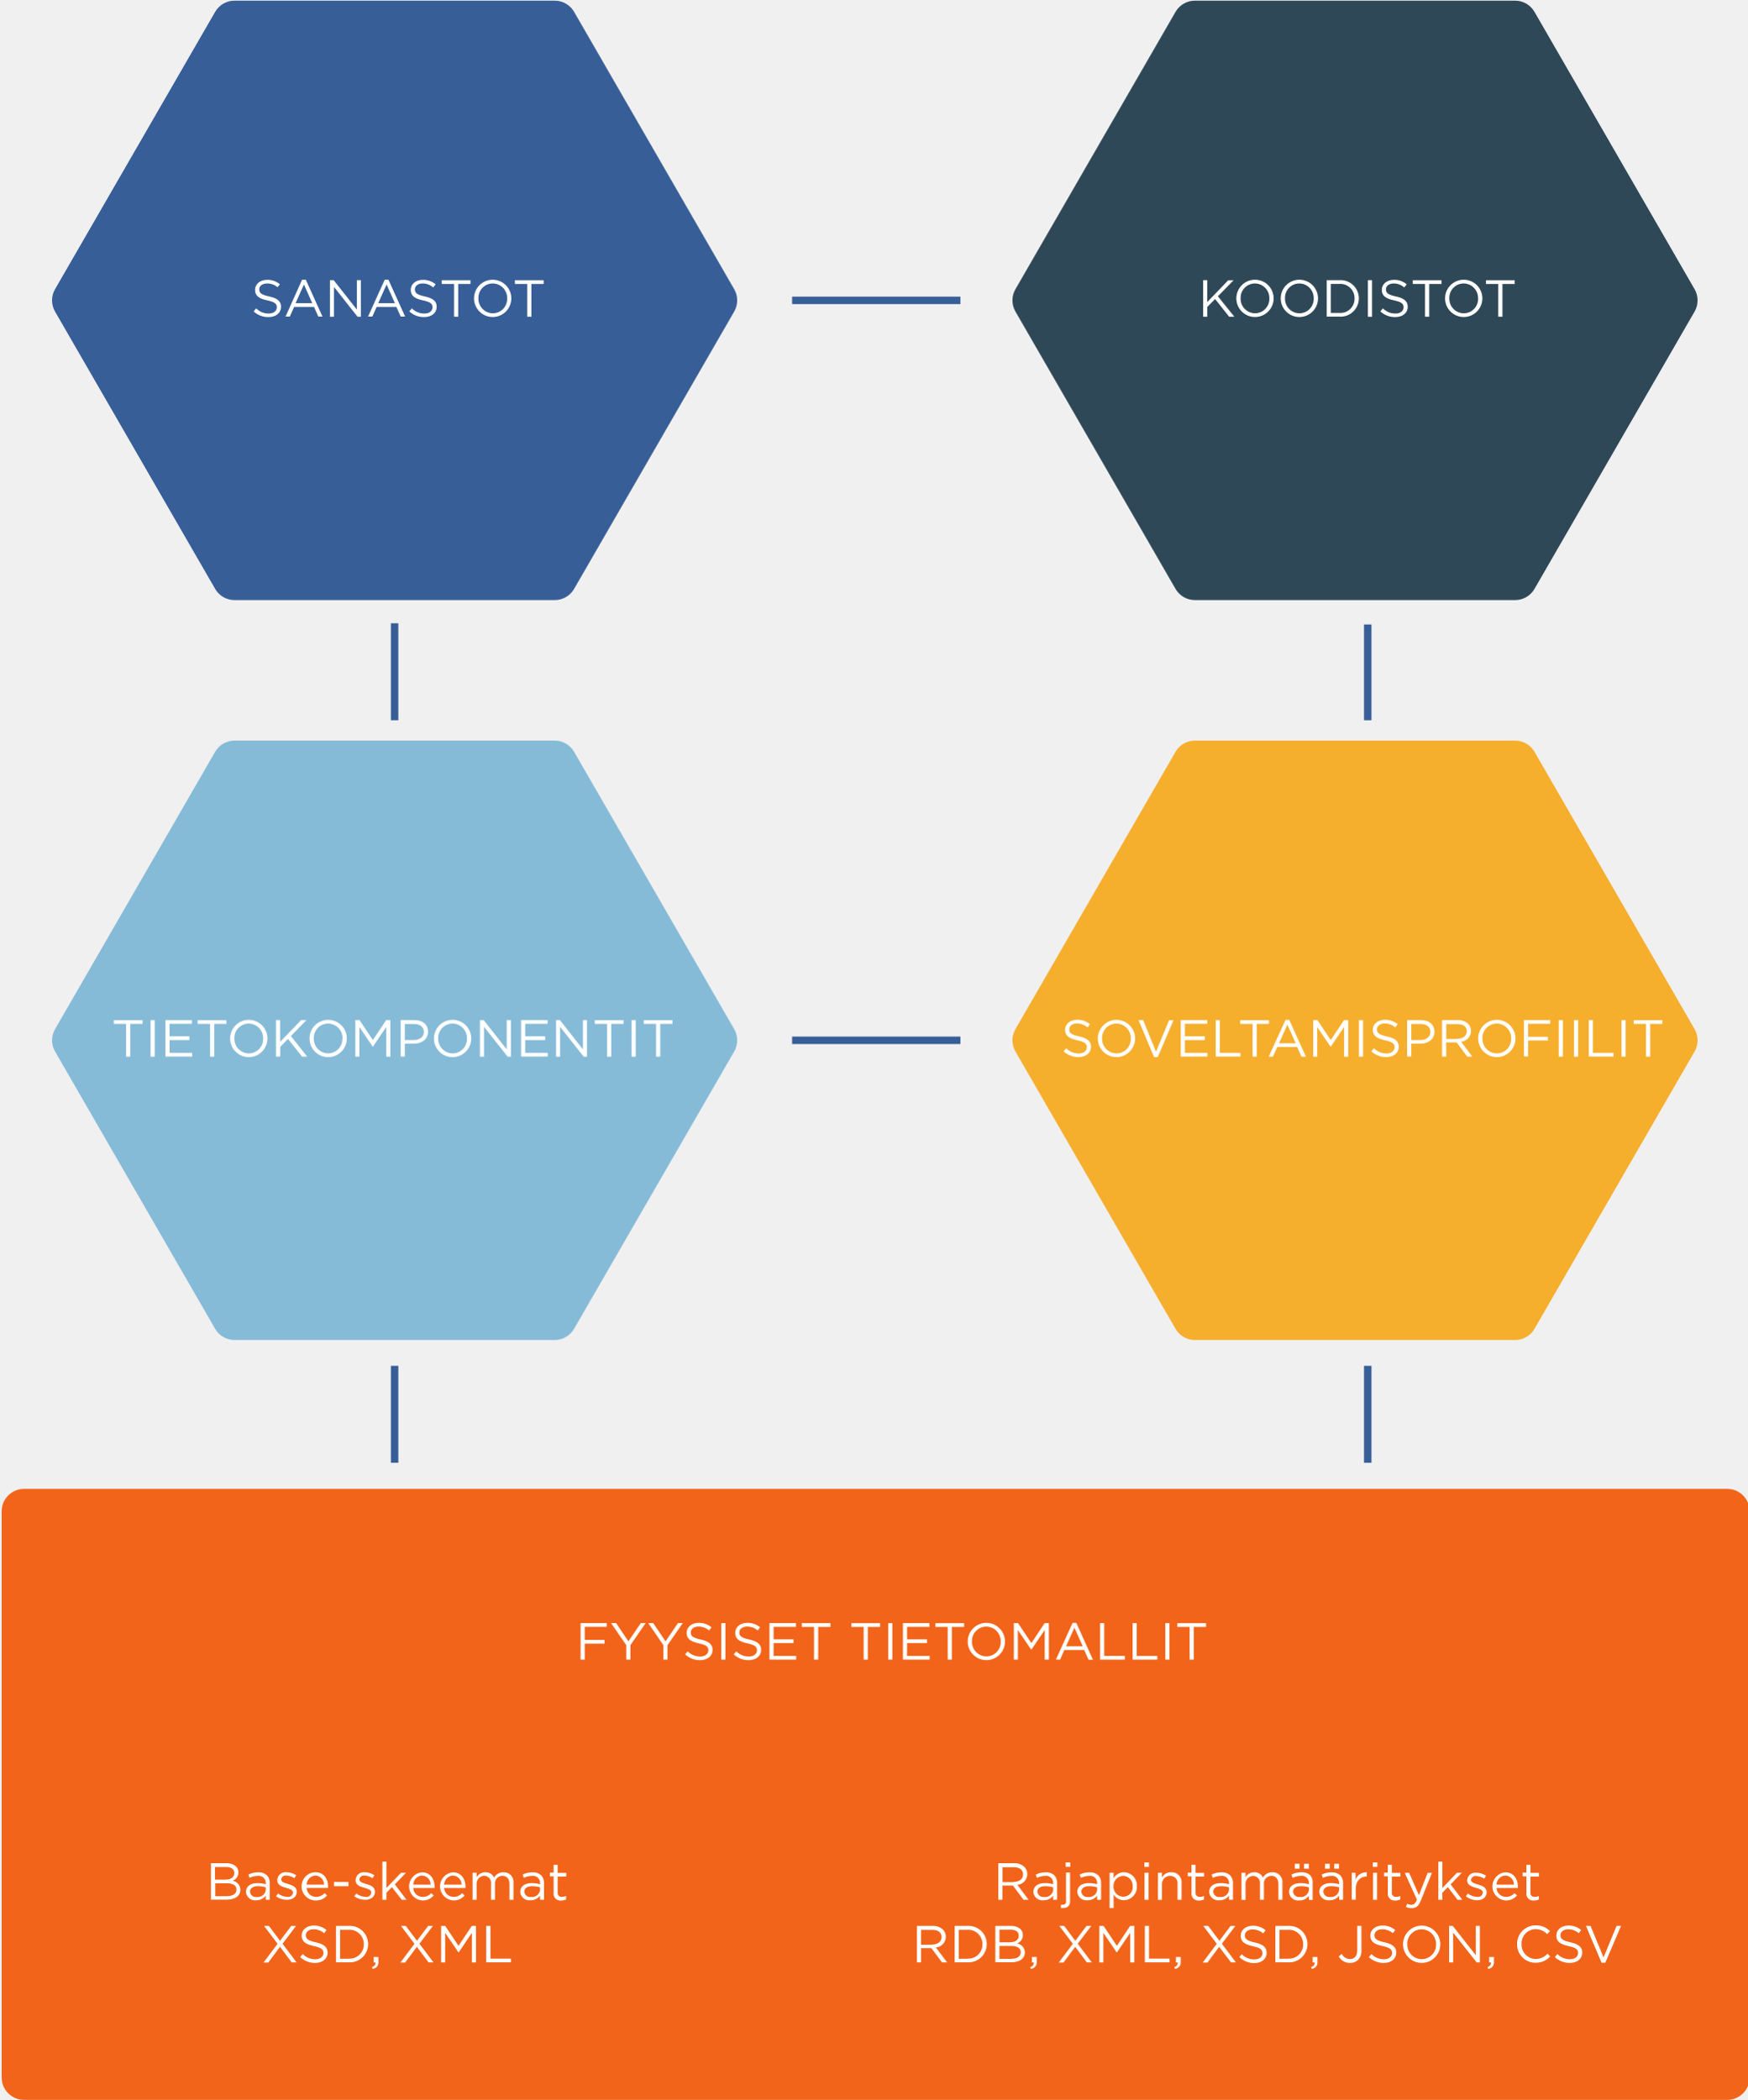
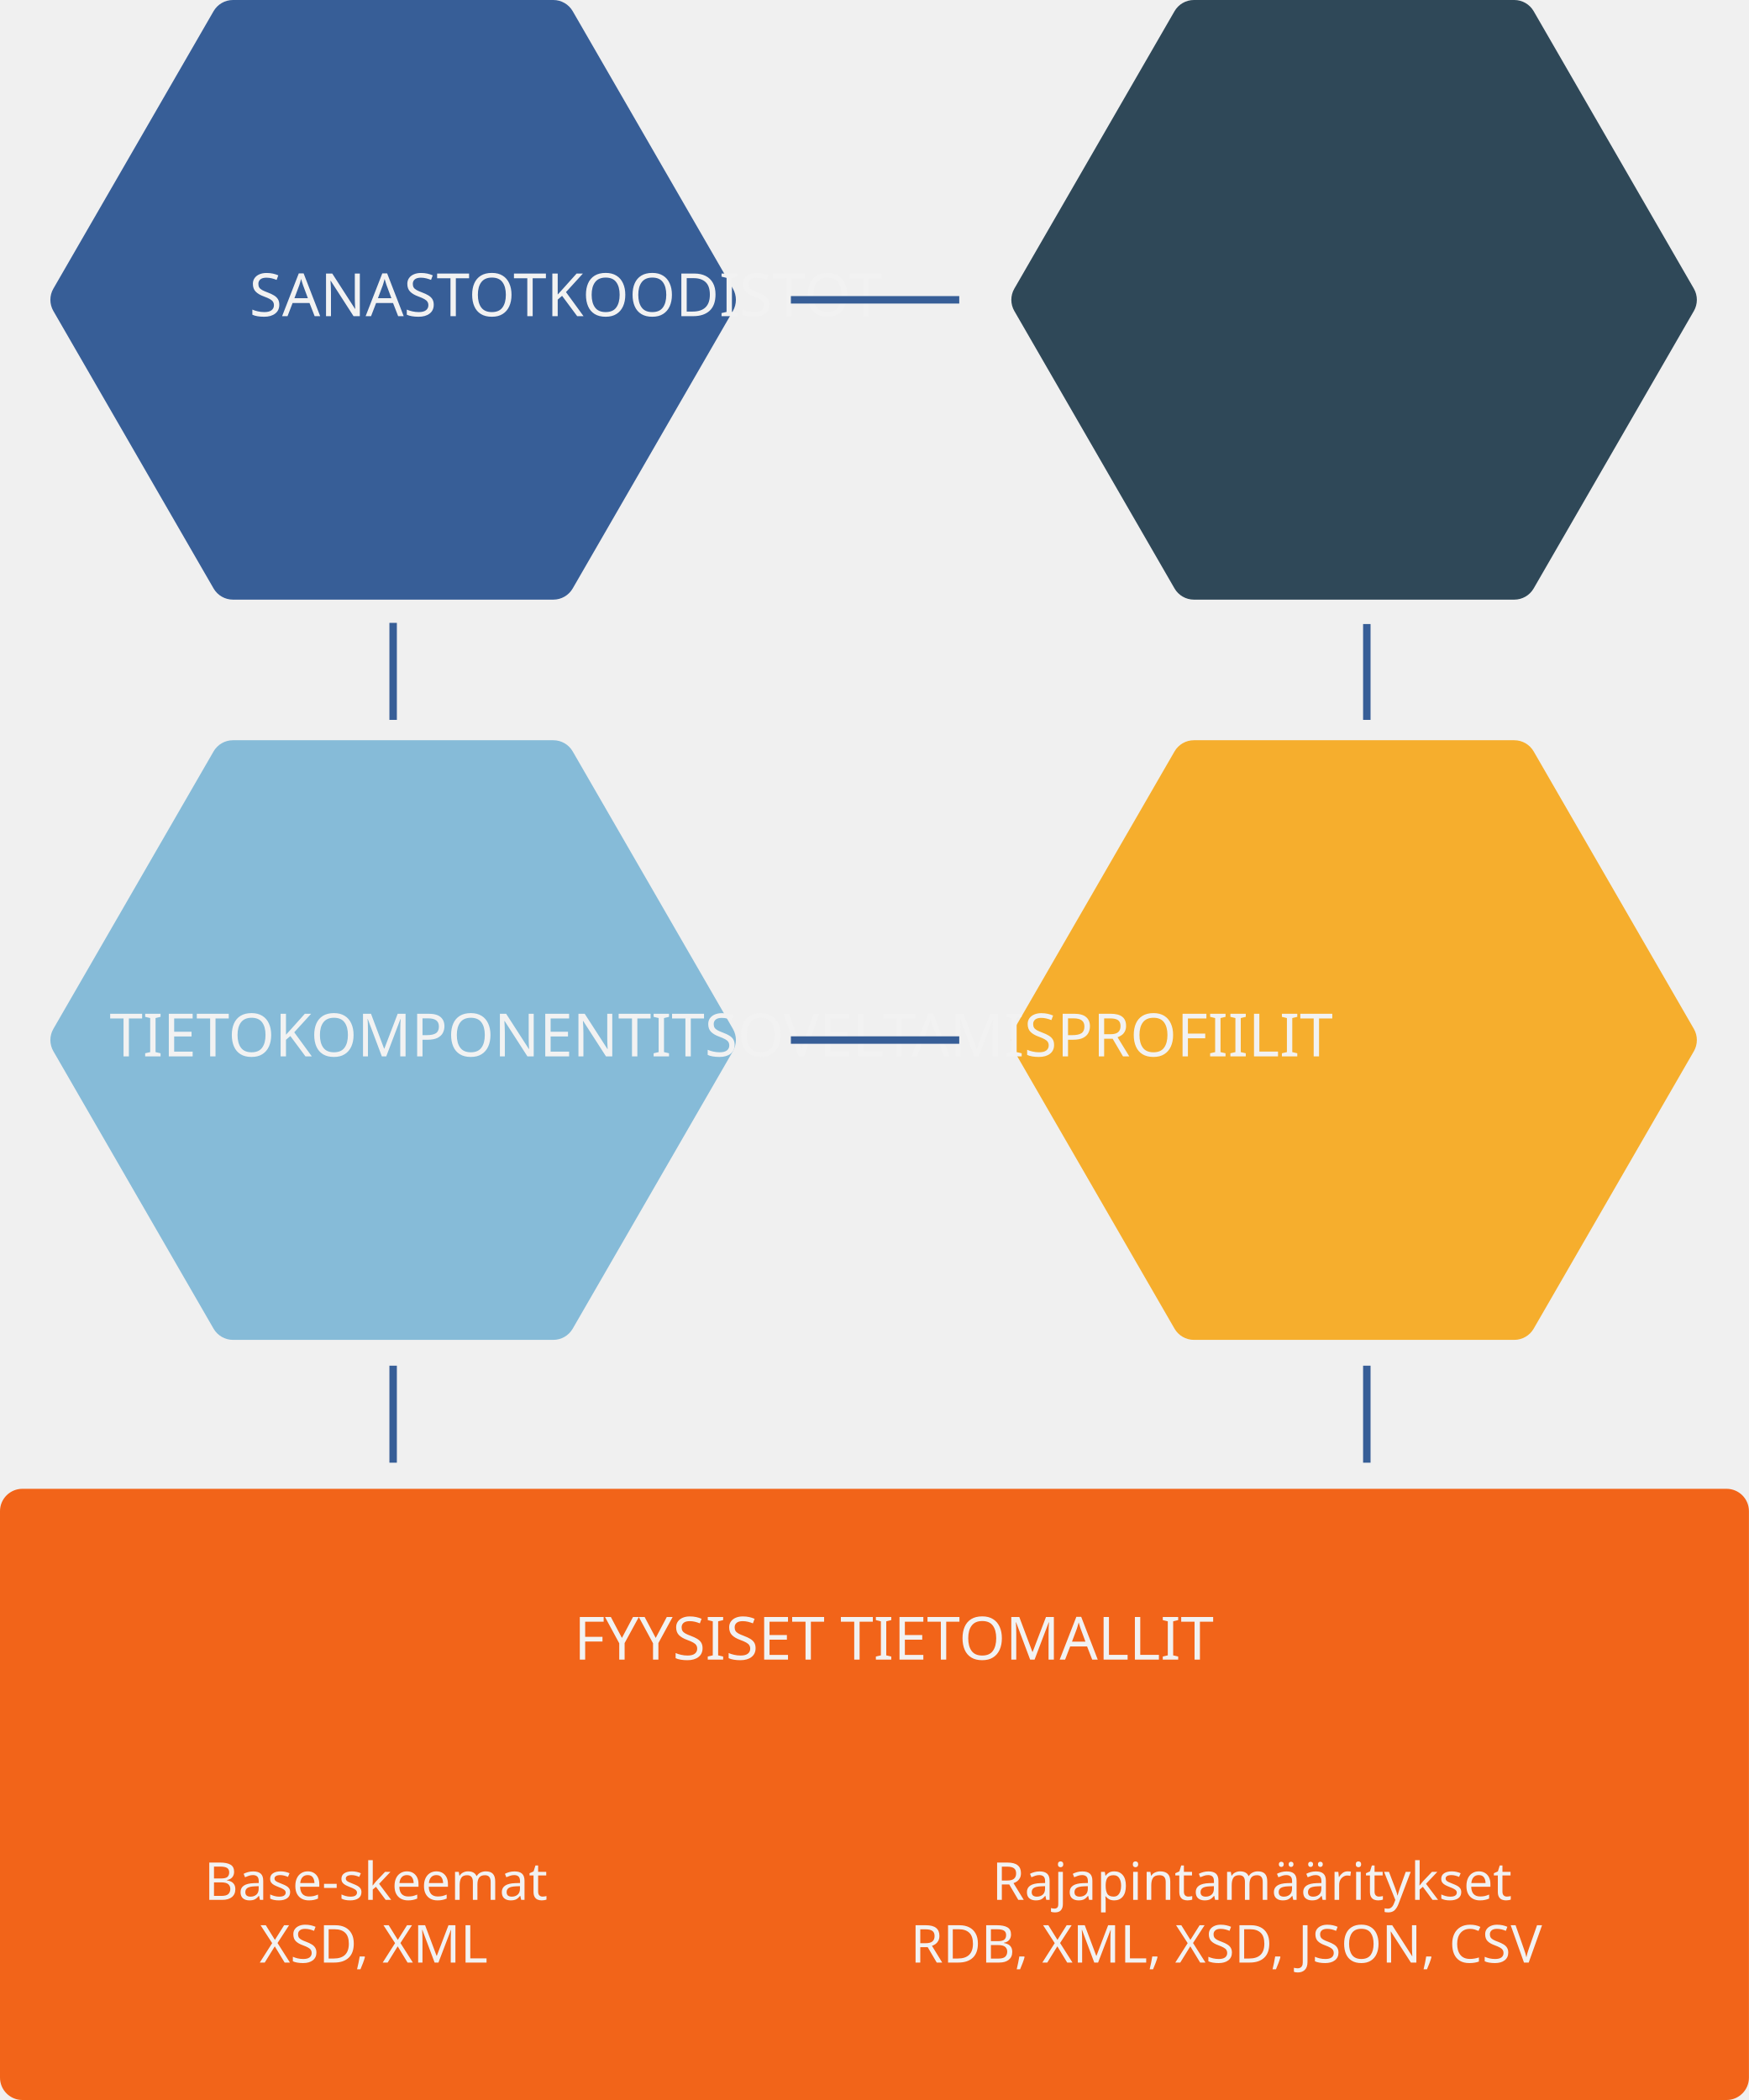
- <svg xmlns="http://www.w3.org/2000/svg" viewBox="0 0 468.73 562.85">
-   <defs>
-     <style>.a{fill:#2f4858;}.b{fill:#86bbd8;}.c{fill:#f6ae2d;}.d{fill:#375e97;}.e{fill:#f26419;}.f{fill:#fff;}.g{fill:none;stroke:#375e97;stroke-miterlimit:10;stroke-width:2px;}</style>
+ <svg xmlns="http://www.w3.org/2000/svg" id="svg3476" version="1.1" xml:space="preserve" width="585.91" height="703.566" viewBox="0 0 585.91 703.566">
+   <defs id="defs3480">
+     <clipPath clipPathUnits="userSpaceOnUse" id="clipPath3490">
+       <path d="m 0,562.853 468.728,0 L 468.728,0 0,0 0,562.853 Z" id="path3492" />
+     </clipPath>
+     <clipPath clipPathUnits="userSpaceOnUse" id="clipPath3526">
+       <path d="m 0,562.853 468.728,0 L 468.728,0 0,0 0,562.853 Z" id="path3528" />
+     </clipPath>
  </defs>
-   <path class="a" d="M315.23,157.9L272.3,83.54a6,6,0,0,1,0-6L315.23,3.18a6,6,0,0,1,5.2-3h85.86a6,6,0,0,1,5.2,3l42.93,74.36a6,6,0,0,1,0,6L411.49,157.9a6,6,0,0,1-5.2,3H320.43A6,6,0,0,1,315.23,157.9Z" />
-   <path class="b" d="M57.69,356.3L14.76,281.94a6,6,0,0,1,0-6l42.93-74.36a6,6,0,0,1,5.2-3h85.86a6,6,0,0,1,5.2,3l42.93,74.36a6,6,0,0,1,0,6L153.94,356.3a6,6,0,0,1-5.2,3H62.89A6,6,0,0,1,57.69,356.3Z" />
-   <path class="c" d="M315.23,356.3L272.3,281.94a6,6,0,0,1,0-6l42.93-74.36a6,6,0,0,1,5.2-3h85.86a6,6,0,0,1,5.2,3l42.93,74.36a6,6,0,0,1,0,6L411.49,356.3a6,6,0,0,1-5.2,3H320.43A6,6,0,0,1,315.23,356.3Z" />
-   <path class="d" d="M57.69,157.9L14.76,83.54a6,6,0,0,1,0-6L57.69,3.18a6,6,0,0,1,5.2-3h85.86a6,6,0,0,1,5.2,3l42.93,74.36a6,6,0,0,1,0,6L153.95,157.9a6,6,0,0,1-5.2,3H62.89A6,6,0,0,1,57.69,157.9Z" />
-   <rect class="e" x="0.45" y="399.22" width="468.73" height="163.82" rx="6" ry="6" />
-   <path class="f" d="M68,83.49l0.69-.81a4.67,4.67,0,0,0,3.36,1.39c1.32,0,2.18-.7,2.18-1.67v0c0-.91-0.49-1.43-2.55-1.86-2.25-.49-3.29-1.22-3.29-2.83v0c0-1.54,1.36-2.68,3.22-2.68a5.12,5.12,0,0,1,3.45,1.2L74.43,77A4.31,4.31,0,0,0,71.6,76c-1.27,0-2.09.7-2.09,1.58v0c0,0.92.5,1.44,2.66,1.9s3.19,1.27,3.19,2.77v0c0,1.68-1.4,2.77-3.35,2.77A5.74,5.74,0,0,1,68,83.49Z" />
-   <path class="f" d="M81,75h1l4.47,9.88H85.35l-1.15-2.59H78.87l-1.16,2.59H76.57Zm2.73,6.29-2.23-5-2.24,5h4.47Z" />
-   <path class="f" d="M88.47,75.12h1L95.69,83V75.12h1.08v9.81H95.88l-6.33-8v8H88.47V75.12Z" />
-   <path class="f" d="M103.16,75h1l4.47,9.88h-1.19l-1.15-2.59H101l-1.16,2.59H98.69Zm2.73,6.29-2.23-5-2.24,5h4.47Z" />
-   <path class="f" d="M109.75,83.49l0.69-.81a4.67,4.67,0,0,0,3.36,1.39c1.32,0,2.18-.7,2.18-1.67v0c0-.91-0.49-1.43-2.55-1.86-2.25-.49-3.29-1.22-3.29-2.83v0c0-1.54,1.36-2.68,3.22-2.68a5.12,5.12,0,0,1,3.45,1.2l-0.64.85A4.3,4.3,0,0,0,113.34,76c-1.28,0-2.09.7-2.09,1.58v0c0,0.92.5,1.44,2.66,1.9s3.19,1.27,3.19,2.77v0c0,1.68-1.4,2.77-3.35,2.77A5.74,5.74,0,0,1,109.75,83.49Z" />
-   <path class="f" d="M121.74,76.14h-3.29v-1h7.71v1h-3.29v8.78h-1.12V76.14Z" />
-   <path class="f" d="M127.11,80v0a5,5,0,1,1,10,0v0A5,5,0,1,1,127.11,80ZM136,80v0a3.9,3.9,0,0,0-3.87-4,3.85,3.85,0,0,0-3.84,4v0a3.9,3.9,0,0,0,3.87,4A3.85,3.85,0,0,0,136,80Z" />
-   <path class="f" d="M141.37,76.14h-3.29v-1h7.7v1h-3.29v8.78h-1.12V76.14Z" />
-   <path class="f" d="M322.62,75.12h1.11V81l5.63-5.85h1.43l-4.2,4.29L331,84.92h-1.39l-3.77-4.75-2.09,2.12v2.63h-1.11V75.12Z" />
-   <path class="f" d="M331.54,80v0a5,5,0,1,1,10,0v0A5,5,0,1,1,331.54,80Zm8.85,0v0a3.9,3.9,0,0,0-3.87-4,3.85,3.85,0,0,0-3.84,4v0a3.9,3.9,0,0,0,3.87,4A3.85,3.85,0,0,0,340.39,80Z" />
-   <path class="f" d="M343.44,80v0a5,5,0,1,1,10,0v0A5,5,0,1,1,343.44,80Zm8.85,0v0a3.9,3.9,0,0,0-3.87-4,3.85,3.85,0,0,0-3.84,4v0a3.9,3.9,0,0,0,3.87,4A3.85,3.85,0,0,0,352.29,80Z" />
-   <path class="f" d="M355.77,75.12h3.4A4.89,4.89,0,0,1,364.39,80v0a4.91,4.91,0,0,1-5.21,4.9h-3.4V75.12Zm3.4,8.78A3.79,3.79,0,0,0,363.24,80v0a3.82,3.82,0,0,0-4.06-3.88h-2.3V83.9h2.3Z" />
-   <path class="f" d="M366.82,75.12h1.11v9.81h-1.11V75.12Z" />
-   <path class="f" d="M370.15,83.49l0.69-.81a4.67,4.67,0,0,0,3.36,1.39c1.32,0,2.19-.7,2.19-1.67v0c0-.91-0.49-1.43-2.55-1.86-2.26-.49-3.29-1.22-3.29-2.83v0c0-1.54,1.36-2.68,3.22-2.68a5.11,5.11,0,0,1,3.45,1.2l-0.64.85A4.3,4.3,0,0,0,373.74,76c-1.27,0-2.09.7-2.09,1.58v0c0,0.92.5,1.44,2.66,1.9s3.19,1.27,3.19,2.77v0c0,1.68-1.4,2.77-3.35,2.77A5.74,5.74,0,0,1,370.15,83.49Z" />
-   <path class="f" d="M382.14,76.14h-3.29v-1h7.7v1h-3.29v8.78h-1.12V76.14Z" />
-   <path class="f" d="M387.51,80v0a5,5,0,1,1,10,0v0A5,5,0,1,1,387.51,80Zm8.85,0v0a3.9,3.9,0,0,0-3.87-4,3.85,3.85,0,0,0-3.84,4v0a3.9,3.9,0,0,0,3.87,4A3.85,3.85,0,0,0,396.37,80Z" />
-   <path class="f" d="M401.77,76.14h-3.29v-1h7.7v1h-3.29v8.78h-1.12V76.14Z" />
-   <path class="f" d="M33.81,274.54H30.51v-1h7.7v1H34.93v8.78H33.81v-8.78Z" />
-   <path class="f" d="M40.38,273.52h1.11v9.81H40.38v-9.81Z" />
-   <path class="f" d="M44.36,273.52h7.09v1h-6v3.35h5.35v1H45.47v3.43h6.05v1H44.36v-9.81Z" />
-   <path class="f" d="M56.33,274.54H53v-1h7.7v1H57.45v8.78H56.33v-8.78Z" />
-   <path class="f" d="M61.71,278.45v0a5,5,0,1,1,10,0v0A5,5,0,1,1,61.71,278.45Zm8.85,0v0a3.9,3.9,0,0,0-3.87-4,3.85,3.85,0,0,0-3.84,4v0a3.9,3.9,0,0,0,3.87,4A3.85,3.85,0,0,0,70.56,278.45Z" />
-   <path class="f" d="M74,273.52h1.11v5.85l5.63-5.85h1.43L78,277.8l4.38,5.52H81l-3.77-4.75-2.09,2.12v2.63H74v-9.81Z" />
-   <path class="f" d="M83,278.45v0a5,5,0,1,1,10,0v0A5,5,0,1,1,83,278.45Zm8.85,0v0a3.9,3.9,0,0,0-3.87-4,3.85,3.85,0,0,0-3.84,4v0a3.9,3.9,0,0,0,3.87,4A3.85,3.85,0,0,0,91.81,278.45Z" />
-   <path class="f" d="M95.29,273.52h1.12l3.57,5.35,3.57-5.35h1.12v9.81h-1.11v-7.94L100,280.63H99.94l-3.57-5.24v7.93H95.29v-9.81Z" />
-   <path class="f" d="M107.44,273.52h3.67c2.21,0,3.67,1.18,3.67,3.11v0c0,2.12-1.77,3.21-3.85,3.21h-2.38v3.46h-1.11v-9.81Zm3.53,5.34c1.63,0,2.69-.87,2.69-2.16v0c0-1.4-1.05-2.13-2.63-2.13h-2.48v4.31H111Z" />
-   <path class="f" d="M116.36,278.45v0a5,5,0,1,1,10,0v0A5,5,0,1,1,116.36,278.45Zm8.85,0v0a3.9,3.9,0,0,0-3.87-4,3.85,3.85,0,0,0-3.84,4v0a3.9,3.9,0,0,0,3.87,4A3.85,3.85,0,0,0,125.21,278.45Z" />
-   <path class="f" d="M128.7,273.52h1l6.18,7.86v-7.86H137v9.81h-0.88l-6.33-8v8H128.7v-9.81Z" />
-   <path class="f" d="M139.75,273.52h7.09v1h-6v3.35h5.35v1h-5.35v3.43h6.05v1h-7.16v-9.81Z" />
-   <path class="f" d="M149.14,273.52h1l6.18,7.86v-7.86h1.08v9.81h-0.88l-6.33-8v8h-1.08v-9.81Z" />
-   <path class="f" d="M162.79,274.54h-3.29v-1h7.7v1h-3.29v8.78h-1.12v-8.78Z" />
-   <path class="f" d="M169.37,273.52h1.11v9.81h-1.11v-9.81Z" />
-   <path class="f" d="M175.93,274.54h-3.29v-1h7.7v1h-3.29v8.78h-1.12v-8.78Z" />
-   <path class="f" d="M285.22,281.89l0.69-.81a4.67,4.67,0,0,0,3.36,1.39c1.32,0,2.18-.7,2.18-1.67v0c0-.91-0.49-1.43-2.55-1.86-2.25-.49-3.29-1.22-3.29-2.83v0c0-1.54,1.36-2.68,3.22-2.68a5.12,5.12,0,0,1,3.45,1.2l-0.64.85a4.3,4.3,0,0,0-2.83-1.06c-1.28,0-2.09.7-2.09,1.58v0c0,0.92.5,1.44,2.66,1.9s3.19,1.27,3.19,2.77v0c0,1.68-1.4,2.77-3.35,2.77A5.74,5.74,0,0,1,285.22,281.89Z" />
-   <path class="f" d="M294.39,278.45v0a5,5,0,1,1,10,0v0A5,5,0,1,1,294.39,278.45Zm8.85,0v0a3.9,3.9,0,0,0-3.87-4,3.85,3.85,0,0,0-3.84,4v0a3.9,3.9,0,0,0,3.87,4A3.85,3.85,0,0,0,303.24,278.45Z" />
-   <path class="f" d="M305.31,273.52h1.23L310,282l3.5-8.45h1.19l-4.22,9.88h-1Z" />
-   <path class="f" d="M316.65,273.52h7.09v1h-6v3.35h5.35v1h-5.35v3.43h6.05v1h-7.16v-9.81Z" />
-   <path class="f" d="M326,273.52h1.11v8.78h5.52v1H326v-9.81Z" />
-   <path class="f" d="M335.88,274.54h-3.29v-1h7.7v1H337v8.78h-1.12v-8.78Z" />
-   <path class="f" d="M344.73,273.45h1l4.47,9.88H349l-1.15-2.59h-5.34l-1.16,2.59h-1.13Zm2.73,6.29-2.23-5-2.24,5h4.47Z" />
-   <path class="f" d="M352.16,273.52h1.12l3.57,5.35,3.57-5.35h1.12v9.81h-1.11v-7.94l-3.57,5.25h-0.06l-3.57-5.24v7.93h-1.08v-9.81Z" />
-   <path class="f" d="M364.41,273.52h1.11v9.81h-1.11v-9.81Z" />
-   <path class="f" d="M367.74,281.89l0.69-.81a4.67,4.67,0,0,0,3.36,1.39c1.32,0,2.18-.7,2.18-1.67v0c0-.91-0.49-1.43-2.55-1.86-2.25-.49-3.29-1.22-3.29-2.83v0c0-1.54,1.36-2.68,3.22-2.68a5.12,5.12,0,0,1,3.45,1.2l-0.64.85a4.31,4.31,0,0,0-2.83-1.06c-1.27,0-2.09.7-2.09,1.58v0c0,0.92.5,1.44,2.66,1.9s3.19,1.27,3.19,2.77v0c0,1.68-1.4,2.77-3.35,2.77A5.74,5.74,0,0,1,367.74,281.89Z" />
-   <path class="f" d="M377.35,273.52H381c2.21,0,3.67,1.18,3.67,3.11v0c0,2.12-1.76,3.21-3.85,3.21h-2.38v3.46h-1.11v-9.81Zm3.53,5.34c1.63,0,2.69-.87,2.69-2.16v0c0-1.4-1.05-2.13-2.63-2.13h-2.48v4.31h2.42Z" />
-   <path class="f" d="M386.7,273.52h4.22a3.87,3.87,0,0,1,2.79,1,2.71,2.71,0,0,1,.76,1.93v0a2.87,2.87,0,0,1-2.66,2.86l3,4h-1.36l-2.84-3.81h-2.8v3.81H386.7v-9.81Zm4.12,5c1.47,0,2.52-.76,2.52-2v0c0-1.2-.92-1.93-2.51-1.93h-3v4h3Z" />
-   <path class="f" d="M396.39,278.45v0a5,5,0,1,1,10,0v0A5,5,0,1,1,396.39,278.45Zm8.85,0v0a3.9,3.9,0,0,0-3.87-4,3.85,3.85,0,0,0-3.84,4v0a3.9,3.9,0,0,0,3.87,4A3.85,3.85,0,0,0,405.24,278.45Z" />
-   <path class="f" d="M408.72,273.52h7v1h-5.94V278h5.31v1h-5.31v4.27h-1.11v-9.81Z" />
-   <path class="f" d="M418,273.52h1.11v9.81H418v-9.81Z" />
-   <path class="f" d="M422.08,273.52h1.11v9.81h-1.11v-9.81Z" />
-   <path class="f" d="M426.05,273.52h1.11v8.78h5.52v1h-6.63v-9.81Z" />
-   <path class="f" d="M434.82,273.52h1.11v9.81h-1.11v-9.81Z" />
-   <path class="f" d="M441.39,274.54h-3.29v-1h7.7v1h-3.29v8.78h-1.12v-8.78Z" />
-   <path class="f" d="M155.69,435.21h7v1H156.8v3.5h5.31v1H156.8V445h-1.11v-9.81Z" />
-   <path class="f" d="M167.94,441.13l-4.08-5.93h1.35l3.3,4.9,3.33-4.9h1.29l-4.08,5.91V445h-1.12v-3.88Z" />
-   <path class="f" d="M177.9,441.13l-4.08-5.93h1.34l3.31,4.9,3.33-4.9h1.29L179,441.12V445H177.9v-3.88Z" />
-   <path class="f" d="M183.72,443.59l0.69-.81a4.67,4.67,0,0,0,3.36,1.39c1.32,0,2.19-.7,2.19-1.67v0c0-.91-0.49-1.43-2.55-1.86-2.25-.49-3.29-1.22-3.29-2.83v0c0-1.54,1.36-2.67,3.22-2.67a5.12,5.12,0,0,1,3.45,1.2l-0.64.85a4.31,4.31,0,0,0-2.83-1.06c-1.27,0-2.09.7-2.09,1.58v0c0,0.92.5,1.44,2.66,1.9s3.19,1.28,3.19,2.77v0c0,1.68-1.4,2.77-3.35,2.77A5.74,5.74,0,0,1,183.72,443.59Z" />
-   <path class="f" d="M193.42,435.21h1.11V445h-1.11v-9.81Z" />
-   <path class="f" d="M196.75,443.59l0.69-.81a4.67,4.67,0,0,0,3.36,1.39c1.32,0,2.19-.7,2.19-1.67v0c0-.91-0.49-1.43-2.55-1.86-2.26-.49-3.29-1.22-3.29-2.83v0c0-1.54,1.36-2.67,3.22-2.67a5.12,5.12,0,0,1,3.45,1.2l-0.64.85a4.31,4.31,0,0,0-2.83-1.06c-1.27,0-2.09.7-2.09,1.58v0c0,0.92.5,1.44,2.66,1.9s3.19,1.28,3.19,2.77v0c0,1.68-1.4,2.77-3.35,2.77A5.74,5.74,0,0,1,196.75,443.59Z" />
-   <path class="f" d="M206.36,435.21h7.09v1h-6v3.35h5.35v1h-5.35V444h6.05v1h-7.16v-9.81Z" />
-   <path class="f" d="M218.33,436.23H215v-1h7.7v1h-3.29V445h-1.12v-8.78Z" />
-   <path class="f" d="M231.6,436.23h-3.29v-1H236v1h-3.29V445H231.6v-8.78Z" />
-   <path class="f" d="M238.18,435.21h1.11V445h-1.11v-9.81Z" />
-   <path class="f" d="M242.15,435.21h7.09v1h-6v3.35h5.35v1h-5.35V444h6.05v1h-7.16v-9.81Z" />
-   <path class="f" d="M254.13,436.23h-3.29v-1h7.7v1h-3.29V445h-1.12v-8.78Z" />
-   <path class="f" d="M259.5,440.14v0a5,5,0,1,1,10,0v0A5,5,0,1,1,259.5,440.14Zm8.85,0v0a3.9,3.9,0,0,0-3.87-4,3.85,3.85,0,0,0-3.84,4v0a3.9,3.9,0,0,0,3.87,4A3.85,3.85,0,0,0,268.35,440.14Z" />
-   <path class="f" d="M271.84,435.21H273l3.57,5.35,3.57-5.35h1.12V445h-1.11v-7.94l-3.57,5.25h-0.06l-3.57-5.24V445h-1.08v-9.81Z" />
-   <path class="f" d="M287.62,435.14h1l4.47,9.88h-1.19l-1.15-2.59h-5.34L284.28,445h-1.13Zm2.73,6.29-2.23-5-2.24,5h4.47Z" />
-   <path class="f" d="M295,435.21h1.11V444h5.52v1H295v-9.81Z" />
-   <path class="f" d="M303.71,435.21h1.11V444h5.52v1h-6.62v-9.81Z" />
-   <path class="f" d="M312.48,435.21h1.11V445h-1.11v-9.81Z" />
-   <path class="f" d="M319,436.23h-3.29v-1h7.7v1h-3.29V445H319v-8.78Z" />
-   <line class="g" x1="212.41" y1="80.54" x2="257.54" y2="80.54" />
-   <line class="g" x1="212.41" y1="278.94" x2="257.54" y2="278.94" />
-   <line class="g" x1="105.82" y1="167.12" x2="105.82" y2="193.12" />
-   <line class="g" x1="366.77" y1="167.44" x2="366.77" y2="193.12" />
-   <line class="g" x1="105.82" y1="366.22" x2="105.82" y2="392.22" />
-   <line class="g" x1="366.77" y1="366.22" x2="366.77" y2="392.22" />
-   <path class="f" d="M56.57,499.59h4.17a3.6,3.6,0,0,1,2.56.87,2.18,2.18,0,0,1,.63,1.57v0a2.37,2.37,0,0,1-1.56,2.27,2.47,2.47,0,0,1,2.1,2.37v0c0,1.68-1.42,2.68-3.56,2.68H56.57v-9.81Zm4,4.37c1.33,0,2.25-.6,2.25-1.75v0c0-1-.77-1.6-2.17-1.6h-3V504h2.9ZM61,508.4c1.49,0,2.41-.66,2.41-1.75v0c0-1.06-.9-1.68-2.6-1.68h-3.1v3.46H61Z" />
-   <path class="f" d="M65.95,507.29v0c0-1.55,1.26-2.37,3.1-2.37a7.61,7.61,0,0,1,2.21.31V505a1.86,1.86,0,0,0-2.14-2,5,5,0,0,0-2.2.52l-0.32-.88a5.94,5.94,0,0,1,2.63-.62,3.21,3.21,0,0,1,2.34.8,2.86,2.86,0,0,1,.76,2.13v4.43H71.26v-1.08a3.18,3.18,0,0,1-2.61,1.23A2.43,2.43,0,0,1,65.95,507.29Zm5.32-.56v-0.67a7.44,7.44,0,0,0-2.12-.31c-1.34,0-2.12.59-2.12,1.46v0a1.6,1.6,0,0,0,1.82,1.44A2.17,2.17,0,0,0,71.27,506.73Z" />
-   <path class="f" d="M74,508.47l0.55-.77a4.23,4.23,0,0,0,2.51.92,1.29,1.29,0,0,0,1.5-1.15v0c0-.73-0.85-1-1.81-1.27-1.13-.32-2.4-0.71-2.4-2v0A2.19,2.19,0,0,1,76.81,502a5,5,0,0,1,2.61.8l-0.49.81a4.09,4.09,0,0,0-2.14-.7,1.2,1.2,0,0,0-1.4,1v0c0,0.69.9,1,1.86,1.25,1.12,0.34,2.33.77,2.33,2.07v0c0,1.37-1.13,2.17-2.58,2.17A5,5,0,0,1,74,508.47Z" />
-   <path class="f" d="M84.76,508.62a3,3,0,0,0,2.28-1l0.67,0.6a3.74,3.74,0,0,1-3,1.36A3.79,3.79,0,0,1,84.6,502c2.14,0,3.38,1.71,3.38,3.84,0,0.1,0,.21,0,0.38H82.21A2.53,2.53,0,0,0,84.76,508.62Zm2.12-3.28a2.38,2.38,0,0,0-2.31-2.44,2.5,2.5,0,0,0-2.35,2.44h4.67Z" />
-   <path class="f" d="M89.56,504.62h3.89v1.13H89.56v-1.13Z" />
-   <path class="f" d="M95,508.47l0.55-.77a4.23,4.23,0,0,0,2.51.92,1.29,1.29,0,0,0,1.5-1.15v0c0-.73-0.85-1-1.81-1.27-1.13-.32-2.4-0.71-2.4-2v0A2.19,2.19,0,0,1,97.78,502a5,5,0,0,1,2.61.8l-0.49.81a4.09,4.09,0,0,0-2.14-.7,1.2,1.2,0,0,0-1.4,1v0c0,0.69.9,1,1.86,1.25,1.12,0.34,2.33.77,2.33,2.07v0c0,1.37-1.13,2.17-2.58,2.17A5,5,0,0,1,95,508.47Z" />
-   <path class="f" d="M102.54,499.17h1.08v7.06l3.91-4.08h1.34l-3,3.11,3.14,4.13h-1.29L105.09,506l-1.47,1.49v1.89h-1.08V499.17Z" />
-   <path class="f" d="M113.35,508.62a3,3,0,0,0,2.28-1l0.67,0.6a3.74,3.74,0,0,1-3,1.36,3.79,3.79,0,0,1-.14-7.56c2.14,0,3.38,1.71,3.38,3.84,0,0.1,0,.21,0,0.38H110.8A2.53,2.53,0,0,0,113.35,508.62Zm2.12-3.28a2.38,2.38,0,0,0-2.31-2.44,2.5,2.5,0,0,0-2.35,2.44h4.66Z" />
-   <path class="f" d="M121.64,508.62a3,3,0,0,0,2.28-1l0.67,0.6a3.74,3.74,0,0,1-3,1.36,3.79,3.79,0,0,1-.14-7.56c2.14,0,3.38,1.71,3.38,3.84,0,0.1,0,.21,0,0.38h-5.74A2.53,2.53,0,0,0,121.64,508.62Zm2.12-3.28a2.38,2.38,0,0,0-2.31-2.44,2.5,2.5,0,0,0-2.35,2.44h4.66Z" />
-   <path class="f" d="M126.73,502.15h1.08v1.22a2.65,2.65,0,0,1,2.34-1.37,2.46,2.46,0,0,1,2.33,1.44A2.88,2.88,0,0,1,135,502a2.6,2.6,0,0,1,2.69,2.91v4.48h-1.08v-4.23c0-1.4-.7-2.18-1.88-2.18a2,2,0,0,0-2,2.24v4.17h-1.07v-4.26a1.86,1.86,0,0,0-1.86-2.16,2.1,2.1,0,0,0-2,2.28v4.13h-1.08v-7.24Z" />
-   <path class="f" d="M139.5,507.29v0c0-1.55,1.26-2.37,3.1-2.37a7.6,7.6,0,0,1,2.21.31V505a1.85,1.85,0,0,0-2.14-2,5,5,0,0,0-2.2.52l-0.32-.88a5.93,5.93,0,0,1,2.63-.62,3.21,3.21,0,0,1,2.34.8,2.87,2.87,0,0,1,.76,2.13v4.43h-1.06v-1.08a3.18,3.18,0,0,1-2.61,1.23A2.43,2.43,0,0,1,139.5,507.29Zm5.32-.56v-0.67a7.45,7.45,0,0,0-2.12-.31c-1.34,0-2.12.59-2.12,1.46v0a1.6,1.6,0,0,0,1.82,1.44A2.17,2.17,0,0,0,144.82,506.73Z" />
-   <path class="f" d="M148.46,507.47V503.1h-1v-1h1V500h1.08v2.18h2.3v1h-2.3v4.23a1.07,1.07,0,0,0,1.22,1.21,2.28,2.28,0,0,0,1.05-.25v0.92a2.73,2.73,0,0,1-1.3.31A1.84,1.84,0,0,1,148.46,507.47Z" />
-   <path class="f" d="M74.43,521.19l-3.63-4.8h1.3l3,4,3-4h1.29l-3.63,4.79,3.77,5H78.21L75.08,522l-3.14,4.22H70.66Z" />
-   <path class="f" d="M80.49,524.76l0.69-.81a4.67,4.67,0,0,0,3.36,1.39c1.32,0,2.19-.7,2.19-1.67v0c0-.91-0.49-1.43-2.55-1.86-2.25-.49-3.29-1.22-3.29-2.83v0c0-1.54,1.36-2.68,3.22-2.68a5.11,5.11,0,0,1,3.45,1.21l-0.64.85a4.31,4.31,0,0,0-2.83-1.06c-1.27,0-2.09.7-2.09,1.58v0c0,0.92.5,1.44,2.66,1.91s3.19,1.27,3.19,2.77v0c0,1.68-1.4,2.77-3.35,2.77A5.74,5.74,0,0,1,80.49,524.76Z" />
-   <path class="f" d="M90.1,516.39h3.4a4.89,4.89,0,0,1,5.21,4.88v0a4.91,4.91,0,0,1-5.21,4.9H90.1v-9.81Zm3.4,8.78a3.8,3.8,0,0,0,4.06-3.85v0a3.82,3.82,0,0,0-4.06-3.88H91.2v7.76h2.3Z" />
-   <path class="f" d="M99.74,527.41a1.12,1.12,0,0,0,.94-1.22h-0.5v-1.47h1.29V526a1.72,1.72,0,0,1-1.55,1.92Z" />
-   <path class="f" d="M111.14,521.19l-3.63-4.8h1.3l3,4,3-4h1.29l-3.63,4.79,3.77,5h-1.32L111.78,522l-3.14,4.22h-1.27Z" />
-   <path class="f" d="M118.26,516.39h1.12l3.57,5.35,3.57-5.35h1.12v9.81h-1.11v-7.94L123,523.5h-0.06l-3.57-5.24v7.93h-1.08v-9.81Z" />
-   <path class="f" d="M130.41,516.39h1.11v8.78H137v1h-6.63v-9.81Z" />
-   <path class="f" d="M267.71,499.59h4.22a3.87,3.87,0,0,1,2.79,1,2.71,2.71,0,0,1,.76,1.93v0a2.87,2.87,0,0,1-2.66,2.86l3,4h-1.36l-2.84-3.81h-2.8v3.81h-1.11v-9.81Zm4.12,5c1.47,0,2.52-.76,2.52-2v0c0-1.21-.92-1.93-2.51-1.93h-3v4h3Z" />
-   <path class="f" d="M277.1,507.29v0c0-1.55,1.26-2.37,3.1-2.37a7.6,7.6,0,0,1,2.21.31V505a1.85,1.85,0,0,0-2.14-2,5,5,0,0,0-2.2.52l-0.32-.88a5.93,5.93,0,0,1,2.63-.62,3.21,3.21,0,0,1,2.34.8,2.87,2.87,0,0,1,.76,2.13v4.43h-1.06v-1.08a3.18,3.18,0,0,1-2.61,1.23A2.43,2.43,0,0,1,277.1,507.29Zm5.32-.56v-0.67a7.44,7.44,0,0,0-2.12-.31c-1.34,0-2.12.59-2.12,1.46v0a1.6,1.6,0,0,0,1.82,1.44A2.17,2.17,0,0,0,282.43,506.73Z" />
-   <path class="f" d="M284.5,511.6v-0.88a3.64,3.64,0,0,0,.53,0,0.81,0.81,0,0,0,.83-1v-7.65h1.08v7.66a1.63,1.63,0,0,1-1.76,1.86A2.65,2.65,0,0,1,284.5,511.6Zm1.29-12.23H287v1.19h-1.23v-1.19Z" />
-   <path class="f" d="M288.89,507.29v0c0-1.55,1.26-2.37,3.1-2.37a7.6,7.6,0,0,1,2.21.31V505a1.85,1.85,0,0,0-2.14-2,5.05,5.05,0,0,0-2.2.52l-0.32-.88a5.94,5.94,0,0,1,2.63-.62,3.21,3.21,0,0,1,2.34.8,2.86,2.86,0,0,1,.76,2.13v4.43H294.2v-1.08a3.18,3.18,0,0,1-2.61,1.23A2.43,2.43,0,0,1,288.89,507.29Zm5.32-.56v-0.67a7.45,7.45,0,0,0-2.12-.31c-1.35,0-2.12.59-2.12,1.46v0a1.6,1.6,0,0,0,1.82,1.44A2.17,2.17,0,0,0,294.22,506.73Z" />
-   <path class="f" d="M297.54,502.15h1.08v1.46A3.26,3.26,0,0,1,301.4,502a3.53,3.53,0,0,1,3.46,3.75v0a3.55,3.55,0,0,1-3.46,3.77,3.27,3.27,0,0,1-2.77-1.54v3.63h-1.08v-9.48Zm6.21,3.64v0a2.61,2.61,0,0,0-2.55-2.8,2.7,2.7,0,0,0-2.62,2.79v0a2.7,2.7,0,0,0,2.62,2.8A2.56,2.56,0,0,0,303.75,505.79Z" />
-   <path class="f" d="M306.87,499.38h1.23v1.19h-1.23v-1.19Zm0.07,2.77H308v7.24h-1.08v-7.24Z" />
-   <path class="f" d="M310.52,502.15h1.08v1.26a2.74,2.74,0,0,1,2.48-1.41,2.64,2.64,0,0,1,2.77,2.9v4.5h-1.08v-4.23a1.93,1.93,0,0,0-2-2.18,2.13,2.13,0,0,0-2.17,2.27v4.15h-1.08v-7.24Z" />
-   <path class="f" d="M319.52,507.47V503.1h-1v-1h1V500h1.08v2.18h2.3v1h-2.3v4.23a1.07,1.07,0,0,0,1.22,1.21,2.28,2.28,0,0,0,1.05-.25v0.92a2.73,2.73,0,0,1-1.3.31A1.84,1.84,0,0,1,319.52,507.47Z" />
-   <path class="f" d="M324.25,507.29v0c0-1.55,1.26-2.37,3.1-2.37a7.6,7.6,0,0,1,2.21.31V505a1.85,1.85,0,0,0-2.14-2,5.05,5.05,0,0,0-2.2.52l-0.32-.88a5.94,5.94,0,0,1,2.63-.62,3.21,3.21,0,0,1,2.34.8,2.86,2.86,0,0,1,.76,2.13v4.43h-1.06v-1.08a3.18,3.18,0,0,1-2.61,1.23A2.43,2.43,0,0,1,324.25,507.29Zm5.32-.56v-0.67a7.45,7.45,0,0,0-2.12-.31c-1.35,0-2.12.59-2.12,1.46v0a1.6,1.6,0,0,0,1.82,1.44A2.17,2.17,0,0,0,329.58,506.73Z" />
-   <path class="f" d="M332.91,502.15H334v1.22a2.64,2.64,0,0,1,2.34-1.37,2.46,2.46,0,0,1,2.33,1.44A2.88,2.88,0,0,1,341.2,502a2.6,2.6,0,0,1,2.69,2.91v4.48h-1.08v-4.23c0-1.4-.7-2.18-1.88-2.18a2,2,0,0,0-2,2.24v4.17h-1.06v-4.26A1.86,1.86,0,0,0,336,503a2.1,2.1,0,0,0-2,2.28v4.13h-1.08v-7.24Z" />
-   <path class="f" d="M345.67,507.29v0c0-1.55,1.26-2.37,3.1-2.37a7.6,7.6,0,0,1,2.21.31V505a1.85,1.85,0,0,0-2.14-2,5.05,5.05,0,0,0-2.2.52l-0.32-.88A5.94,5.94,0,0,1,349,502a3.21,3.21,0,0,1,2.34.8A2.86,2.86,0,0,1,352,505v4.43H351v-1.08a3.18,3.18,0,0,1-2.61,1.23A2.43,2.43,0,0,1,345.67,507.29Zm5.32-.56v-0.67a7.45,7.45,0,0,0-2.12-.31c-1.35,0-2.12.59-2.12,1.46v0a1.6,1.6,0,0,0,1.82,1.44A2.17,2.17,0,0,0,351,506.73Zm-3.77-7h1.26v1.33h-1.26v-1.33Zm2.47,0H351v1.33H349.7v-1.33Z" />
-   <path class="f" d="M353.78,507.29v0c0-1.55,1.26-2.37,3.1-2.37a7.61,7.61,0,0,1,2.21.31V505a1.86,1.86,0,0,0-2.14-2,5,5,0,0,0-2.2.52l-0.32-.88a5.94,5.94,0,0,1,2.63-.62,3.21,3.21,0,0,1,2.34.8,2.86,2.86,0,0,1,.76,2.13v4.43h-1.06v-1.08a3.18,3.18,0,0,1-2.61,1.23A2.43,2.43,0,0,1,353.78,507.29Zm5.32-.56v-0.67a7.44,7.44,0,0,0-2.12-.31c-1.34,0-2.12.59-2.12,1.46v0a1.6,1.6,0,0,0,1.82,1.44A2.17,2.17,0,0,0,359.1,506.73Zm-3.77-7h1.26v1.33h-1.26v-1.33Zm2.46,0h1.26v1.33H357.8v-1.33Z" />
-   <path class="f" d="M362.43,502.15h1.08V504a3.1,3.1,0,0,1,3-2v1.16h-0.08c-1.58,0-2.87,1.13-2.87,3.32v2.89h-1.08v-7.24Z" />
-   <path class="f" d="M368.13,499.38h1.23v1.19h-1.23v-1.19Zm0.07,2.77h1.08v7.24H368.2v-7.24Z" />
-   <path class="f" d="M372.16,507.47V503.1h-1v-1h1V500h1.08v2.18h2.3v1h-2.3v4.23a1.07,1.07,0,0,0,1.22,1.21,2.27,2.27,0,0,0,1.05-.25v0.92a2.72,2.72,0,0,1-1.3.31A1.84,1.84,0,0,1,372.16,507.47Z" />
-   <path class="f" d="M377,511.31l0.36-.85a2.26,2.26,0,0,0,1.13.27c0.64,0,1.05-.34,1.49-1.36l-3.29-7.21h1.19l2.63,6,2.33-6H384l-3,7.48c-0.62,1.5-1.32,2-2.41,2A3.29,3.29,0,0,1,377,511.31Z" />
-   <path class="f" d="M385.71,499.17h1.08v7.06l3.91-4.08H392l-3,3.11,3.14,4.13h-1.29L388.26,506l-1.47,1.49v1.89h-1.08V499.17Z" />
-   <path class="f" d="M393.08,508.47l0.54-.77a4.24,4.24,0,0,0,2.51.92,1.29,1.29,0,0,0,1.5-1.15v0c0-.73-0.85-1-1.81-1.27-1.13-.32-2.39-0.71-2.39-2v0a2.19,2.19,0,0,1,2.46-2.07,5,5,0,0,1,2.61.8l-0.49.81a4.09,4.09,0,0,0-2.14-.7,1.2,1.2,0,0,0-1.4,1v0c0,0.69.9,1,1.86,1.25,1.12,0.34,2.33.77,2.33,2.07v0c0,1.37-1.13,2.17-2.58,2.17A5,5,0,0,1,393.08,508.47Z" />
-   <path class="f" d="M403.85,508.62a3,3,0,0,0,2.28-1l0.67,0.6a3.74,3.74,0,0,1-3,1.36,3.79,3.79,0,0,1-.14-7.56c2.14,0,3.38,1.71,3.38,3.84,0,0.1,0,.21,0,0.38H401.3A2.53,2.53,0,0,0,403.85,508.62Zm2.12-3.28a2.38,2.38,0,0,0-2.31-2.44,2.5,2.5,0,0,0-2.35,2.44H406Z" />
-   <path class="f" d="M409.32,507.47V503.1h-1v-1h1V500h1.08v2.18h2.3v1h-2.3v4.23a1.07,1.07,0,0,0,1.22,1.21,2.28,2.28,0,0,0,1.05-.25v0.92a2.73,2.73,0,0,1-1.3.31A1.84,1.84,0,0,1,409.32,507.47Z" />
-   <path class="f" d="M245.86,516.39h4.22a3.86,3.86,0,0,1,2.79,1,2.71,2.71,0,0,1,.76,1.93v0a2.87,2.87,0,0,1-2.66,2.86l3,4h-1.36l-2.84-3.81H247v3.81h-1.11v-9.81Zm4.12,5c1.47,0,2.52-.76,2.52-2v0c0-1.21-.92-1.93-2.51-1.93h-3v4h3Z" />
-   <path class="f" d="M256,516.39h3.4a4.89,4.89,0,0,1,5.21,4.88v0a4.91,4.91,0,0,1-5.21,4.9H256v-9.81Zm3.4,8.78a3.79,3.79,0,0,0,4.06-3.85v0a3.82,3.82,0,0,0-4.06-3.88h-2.3v7.76h2.3Z" />
-   <path class="f" d="M266.93,516.39h4.17a3.6,3.6,0,0,1,2.56.87,2.18,2.18,0,0,1,.63,1.57v0a2.37,2.37,0,0,1-1.56,2.27,2.47,2.47,0,0,1,2.1,2.37v0c0,1.68-1.41,2.68-3.56,2.68h-4.36v-9.81Zm4,4.37c1.33,0,2.26-.6,2.26-1.75v0c0-1-.77-1.6-2.17-1.6h-3v3.38h2.9Zm0.39,4.44c1.48,0,2.41-.66,2.41-1.75v0c0-1.06-.9-1.68-2.6-1.68H268v3.46h3.29Z" />
-   <path class="f" d="M276.29,527.41a1.12,1.12,0,0,0,.94-1.22h-0.5v-1.47H278V526a1.72,1.72,0,0,1-1.55,1.92Z" />
-   <path class="f" d="M287.69,521.19l-3.63-4.8h1.3l3,4,3-4h1.29L289,521.18l3.77,5h-1.32L288.33,522l-3.14,4.22h-1.27Z" />
-   <path class="f" d="M294.81,516.39h1.12l3.57,5.35,3.57-5.35h1.12v9.81h-1.11v-7.94l-3.57,5.25h-0.06l-3.57-5.24v7.93h-1.08v-9.81Z" />
-   <path class="f" d="M307,516.39h1.11v8.78h5.52v1H307v-9.81Z" />
-   <path class="f" d="M314.89,527.41a1.12,1.12,0,0,0,.94-1.22h-0.5v-1.47h1.29V526a1.72,1.72,0,0,1-1.55,1.92Z" />
-   <path class="f" d="M326.29,521.19l-3.63-4.8H324l3,4,3-4h1.29l-3.63,4.79,3.77,5h-1.32L326.93,522l-3.14,4.22h-1.27Z" />
-   <path class="f" d="M332.35,524.76L333,524a4.66,4.66,0,0,0,3.36,1.39c1.32,0,2.19-.7,2.19-1.67v0c0-.91-0.49-1.43-2.55-1.86-2.25-.49-3.29-1.22-3.29-2.83v0c0-1.54,1.36-2.68,3.22-2.68a5.11,5.11,0,0,1,3.45,1.21l-0.64.85a4.31,4.31,0,0,0-2.83-1.06c-1.27,0-2.09.7-2.09,1.58v0c0,0.92.5,1.44,2.66,1.91s3.19,1.27,3.19,2.77v0c0,1.68-1.4,2.77-3.35,2.77A5.74,5.74,0,0,1,332.35,524.76Z" />
-   <path class="f" d="M342,516.39h3.4a4.89,4.89,0,0,1,5.21,4.88v0a4.91,4.91,0,0,1-5.21,4.9H342v-9.81Zm3.4,8.78a3.79,3.79,0,0,0,4.06-3.85v0a3.82,3.82,0,0,0-4.06-3.88h-2.3v7.76h2.3Z" />
-   <path class="f" d="M351.6,527.41a1.12,1.12,0,0,0,.94-1.22H352v-1.47h1.29V526a1.72,1.72,0,0,1-1.55,1.92Z" />
-   <path class="f" d="M359,524.59l0.8-.69a2.52,2.52,0,0,0,2.24,1.4c1.11,0,1.92-.8,1.92-2.35v-6.57h1.12v6.56a3.54,3.54,0,0,1-.9,2.58,3,3,0,0,1-2.16.81A3.36,3.36,0,0,1,359,524.59Z" />
-   <path class="f" d="M367.07,524.76l0.69-.81a4.67,4.67,0,0,0,3.36,1.39c1.32,0,2.19-.7,2.19-1.67v0c0-.91-0.49-1.43-2.55-1.86-2.26-.49-3.29-1.22-3.29-2.83v0c0-1.54,1.36-2.68,3.22-2.68a5.11,5.11,0,0,1,3.45,1.21l-0.64.85a4.31,4.31,0,0,0-2.83-1.06c-1.27,0-2.09.7-2.09,1.58v0c0,0.92.5,1.44,2.66,1.91s3.19,1.27,3.19,2.77v0c0,1.68-1.4,2.77-3.35,2.77A5.74,5.74,0,0,1,367.07,524.76Z" />
-   <path class="f" d="M376.24,521.32v0a5,5,0,1,1,10,0v0A5,5,0,1,1,376.24,521.32Zm8.85,0v0a3.9,3.9,0,0,0-3.87-4,3.85,3.85,0,0,0-3.84,4v0a3.9,3.9,0,0,0,3.87,4A3.85,3.85,0,0,0,385.09,521.32Z" />
-   <path class="f" d="M388.57,516.39h1l6.18,7.86v-7.86h1.08v9.81H396l-6.33-8v8h-1.08v-9.81Z" />
-   <path class="f" d="M398.89,527.41a1.12,1.12,0,0,0,.94-1.22h-0.5v-1.47h1.29V526a1.72,1.72,0,0,1-1.55,1.92Z" />
-   <path class="f" d="M406.83,521.32v0a4.94,4.94,0,0,1,5-5.07,5.11,5.11,0,0,1,3.82,1.55l-0.76.81a4.26,4.26,0,0,0-3.08-1.34,3.84,3.84,0,0,0-3.8,4v0a3.87,3.87,0,0,0,3.8,4,4.26,4.26,0,0,0,3.17-1.42l0.73,0.71a5.11,5.11,0,0,1-3.92,1.72A4.89,4.89,0,0,1,406.83,521.32Z" />
-   <path class="f" d="M416.95,524.76l0.69-.81a4.67,4.67,0,0,0,3.36,1.39c1.32,0,2.18-.7,2.18-1.67v0c0-.91-0.49-1.43-2.55-1.86-2.25-.49-3.29-1.22-3.29-2.83v0c0-1.54,1.36-2.68,3.22-2.68a5.11,5.11,0,0,1,3.45,1.21l-0.64.85a4.31,4.31,0,0,0-2.83-1.06c-1.28,0-2.09.7-2.09,1.58v0c0,0.92.5,1.44,2.66,1.91s3.19,1.27,3.19,2.77v0c0,1.68-1.4,2.77-3.35,2.77A5.73,5.73,0,0,1,416.95,524.76Z" />
-   <path class="f" d="M425.29,516.39h1.23l3.49,8.45,3.5-8.45h1.19l-4.22,9.88h-1Z" />
+   <g id="g3484" transform="matrix(1.25,0,0,-1.25,0,703.5662)">
+     <g id="g3486">
+       <g id="g3488" clip-path="url(#clipPath3490)">
+         <g id="g3494" transform="translate(314.7798,405.1356)">
+           <path d="m 0,0 -42.931,74.358 c -1.072,1.857 -1.072,4.144 0,6 L 0,154.717 c 1.072,1.856 3.053,3 5.196,3 l 85.862,0 c 2.143,0 4.124,-1.144 5.196,-3 l 42.931,-74.359 c 1.072,-1.856 1.072,-4.143 0,-6 L 96.254,0 C 95.182,-1.856 93.201,-3 91.058,-3 L 5.196,-3 C 3.053,-3 1.072,-1.856 0,0" style="fill:#2f4858;fill-opacity:1;fill-rule:nonzero;stroke:none" id="path3496" />
+         </g>
+         <g id="g3498" transform="translate(57.2368,206.7352)">
+           <path d="m 0,0 -42.931,74.358 c -1.072,1.857 -1.072,4.144 0,6 L 0,154.717 c 1.072,1.856 3.053,3 5.196,3 l 85.862,0 c 2.143,0 4.124,-1.144 5.196,-3 l 42.931,-74.359 c 1.072,-1.856 1.072,-4.143 0,-6 L 96.254,0 C 95.182,-1.856 93.201,-3 91.058,-3 L 5.196,-3 C 3.053,-3 1.072,-1.856 0,0" style="fill:#86bbd8;fill-opacity:1;fill-rule:nonzero;stroke:none" id="path3500" />
+         </g>
+         <g id="g3502" transform="translate(314.7803,206.7352)">
+           <path d="m 0,0 -42.931,74.358 c -1.072,1.857 -1.072,4.144 0,6 L 0,154.717 c 1.072,1.856 3.053,3 5.196,3 l 85.862,0 c 2.143,0 4.124,-1.144 5.196,-3 l 42.931,-74.359 c 1.072,-1.856 1.072,-4.143 0,-6 L 96.254,0 C 95.182,-1.856 93.201,-3 91.058,-3 L 5.196,-3 C 3.053,-3 1.072,-1.856 0,0" style="fill:#f6ae2d;fill-opacity:1;fill-rule:nonzero;stroke:none" id="path3504" />
+         </g>
+         <g id="g3506" transform="translate(57.2373,405.1361)">
+           <path d="m 0,0 -42.931,74.358 c -1.072,1.857 -1.072,4.144 0,6 L 0,154.717 c 1.072,1.856 3.053,3 5.196,3 l 85.862,0 c 2.143,0 4.124,-1.144 5.196,-3 l 42.931,-74.359 c 1.072,-1.856 1.072,-4.143 0,-6 L 96.254,0 C 95.182,-1.856 93.201,-3 91.058,-3 L 5.196,-3 C 3.053,-3 1.072,-1.856 0,0" style="fill:#375e97;fill-opacity:1;fill-rule:nonzero;stroke:none" id="path3508" />
+         </g>
+         <g id="g3510" transform="translate(462.728,0)">
+           <path d="m 0,0 -456.728,0 c -3.314,0 -6,2.686 -6,6 l 0,151.815 c 0,3.314 2.686,6 6,6 l 456.728,0 c 3.314,0 6,-2.686 6,-6 L 6,6 C 6,2.686 3.314,0 0,0" style="fill:#f26419;fill-opacity:1;fill-rule:nonzero;stroke:none" id="path3512" />
+         </g>
+       </g>
+     </g>
+     <text transform="matrix(1,0,0,-1,66.8218,478.1118)" style="font-variant:normal;font-weight:normal;font-stretch:normal;font-size:16px;font-family:'Gotham Book';-inkscape-font-specification:'Gotham Book, Normal';writing-mode:lr;fill:#f2f2f2;fill-opacity:1;fill-rule:nonzero;stroke:none;font-style:normal;text-anchor:start;text-align:start;line-height:125%;" id="text3514">
+       <tspan x="0 8.75 19.81 30.87 41.734 50.484 58.884 70.112 253.96 263.312 275.212 287.112 298.06 302.134 310.883 319.284 330.512" y="0" id="tspan3516">SANASTOTKOODISTOT</tspan>
+       <tspan x="-37.45 -28.378 -24.304 -14.924 -6.524 5.376 14.728 26.628 38.78 48.132 60.032 71.092 80.472 91.532 100.604 104.678 217.196 226.156 237.482 247.982 257.362 264.628 272.44 283.5 295.652 299.726 308.686 318.038 328.16 340.06 349.244 353.318 357.392 366.058 370.132" y="198.394" id="tspan3518">TIETOKOMPONENTITSOVELTAMISPROFIILIT</tspan>
+       <tspan x="87.024 96.208 106.162 115.696 124.656 128.73 137.69 147.07 156.142 160.342 169.414 173.488 182.868 191.268 203.168 215.32 226.38 235.046 243.712 247.786" y="360.08" id="tspan3520">FYYSISET TIETOMALLIT</tspan>
+     </text>
+     <g id="g3522">
+       <g id="g3524" clip-path="url(#clipPath3526)">
+         <g id="g3530" transform="translate(211.9599,482.4941)">
+           <path d="M 0,0 45.126,0" style="fill:none;stroke:#375e97;stroke-width:2;stroke-linecap:butt;stroke-linejoin:miter;stroke-miterlimit:10;stroke-dasharray:none;stroke-opacity:1" id="path3532" />
+         </g>
+         <g id="g3534" transform="translate(211.9599,284.0934)">
+           <path d="M 0,0 45.126,0" style="fill:none;stroke:#375e97;stroke-width:2;stroke-linecap:butt;stroke-linejoin:miter;stroke-miterlimit:10;stroke-dasharray:none;stroke-opacity:1" id="path3536" />
+         </g>
+         <g id="g3538" transform="translate(105.364,395.9087)">
+           <path d="M 0,0 0,-26" style="fill:none;stroke:#375e97;stroke-width:2;stroke-linecap:butt;stroke-linejoin:miter;stroke-miterlimit:10;stroke-dasharray:none;stroke-opacity:1" id="path3540" />
+         </g>
+         <g id="g3542" transform="translate(366.3181,395.5972)">
+           <path d="M 0,0 0,-25.688" style="fill:none;stroke:#375e97;stroke-width:2;stroke-linecap:butt;stroke-linejoin:miter;stroke-miterlimit:10;stroke-dasharray:none;stroke-opacity:1" id="path3544" />
+         </g>
+         <g id="g3546" transform="translate(105.364,196.8152)">
+           <path d="M 0,0 0,-26" style="fill:none;stroke:#375e97;stroke-width:2;stroke-linecap:butt;stroke-linejoin:miter;stroke-miterlimit:10;stroke-dasharray:none;stroke-opacity:1" id="path3548" />
+         </g>
+         <g id="g3550" transform="translate(366.3181,196.8152)">
+           <path d="M 0,0 0,-26" style="fill:none;stroke:#375e97;stroke-width:2;stroke-linecap:butt;stroke-linejoin:miter;stroke-miterlimit:10;stroke-dasharray:none;stroke-opacity:1" id="path3552" />
+         </g>
+       </g>
+     </g>
+     <text transform="matrix(1,0,0,-1,54.7261,53.6416)" style="font-variant:normal;font-weight:normal;font-stretch:normal;font-size:14px;font-family:'Gotham Book';-inkscape-font-specification:Gotham-Book;writing-mode:lr-tb;fill:#f2f2f2;fill-opacity:1;fill-rule:nonzero;stroke:none;" id="text3554">
+       <tspan x="0 10.108 18.214 25.186 33.474 39.186 46.158 53.774 62.062 70.35 83.664 91.7" y="0" id="tspan3556">Base-skeemat</tspan>
+       <tspan x="14.84 24.57 33.53 43.918 47.348 51.548 61.698 73.85" y="16.8" id="tspan3558">XSD, XML</tspan>
+       <tspan x="211.148 221.27 229.376 233.058 241.164 250.46 254.142 262.766 268.422 276.528 289.842 297.948 306.054 311.724 315.406 321.062 329.336 337.302 344.274 352.562" y="0" id="tspan3560">Rajapintamääritykset</tspan>
+       <tspan x="189.294 199.416 210.364 220.472 223.902 228.102 238.252 250.404 259.07 262.5 266.7 276.43 285.39 295.778 299.208 303.408 311.15 320.11 332.01 343.07 346.5 350.7 361.032 369.572" y="16.8" id="tspan3562">RDB, XML, XSD, JSON, CSV</tspan>
+     </text>
+   </g>
</svg>
